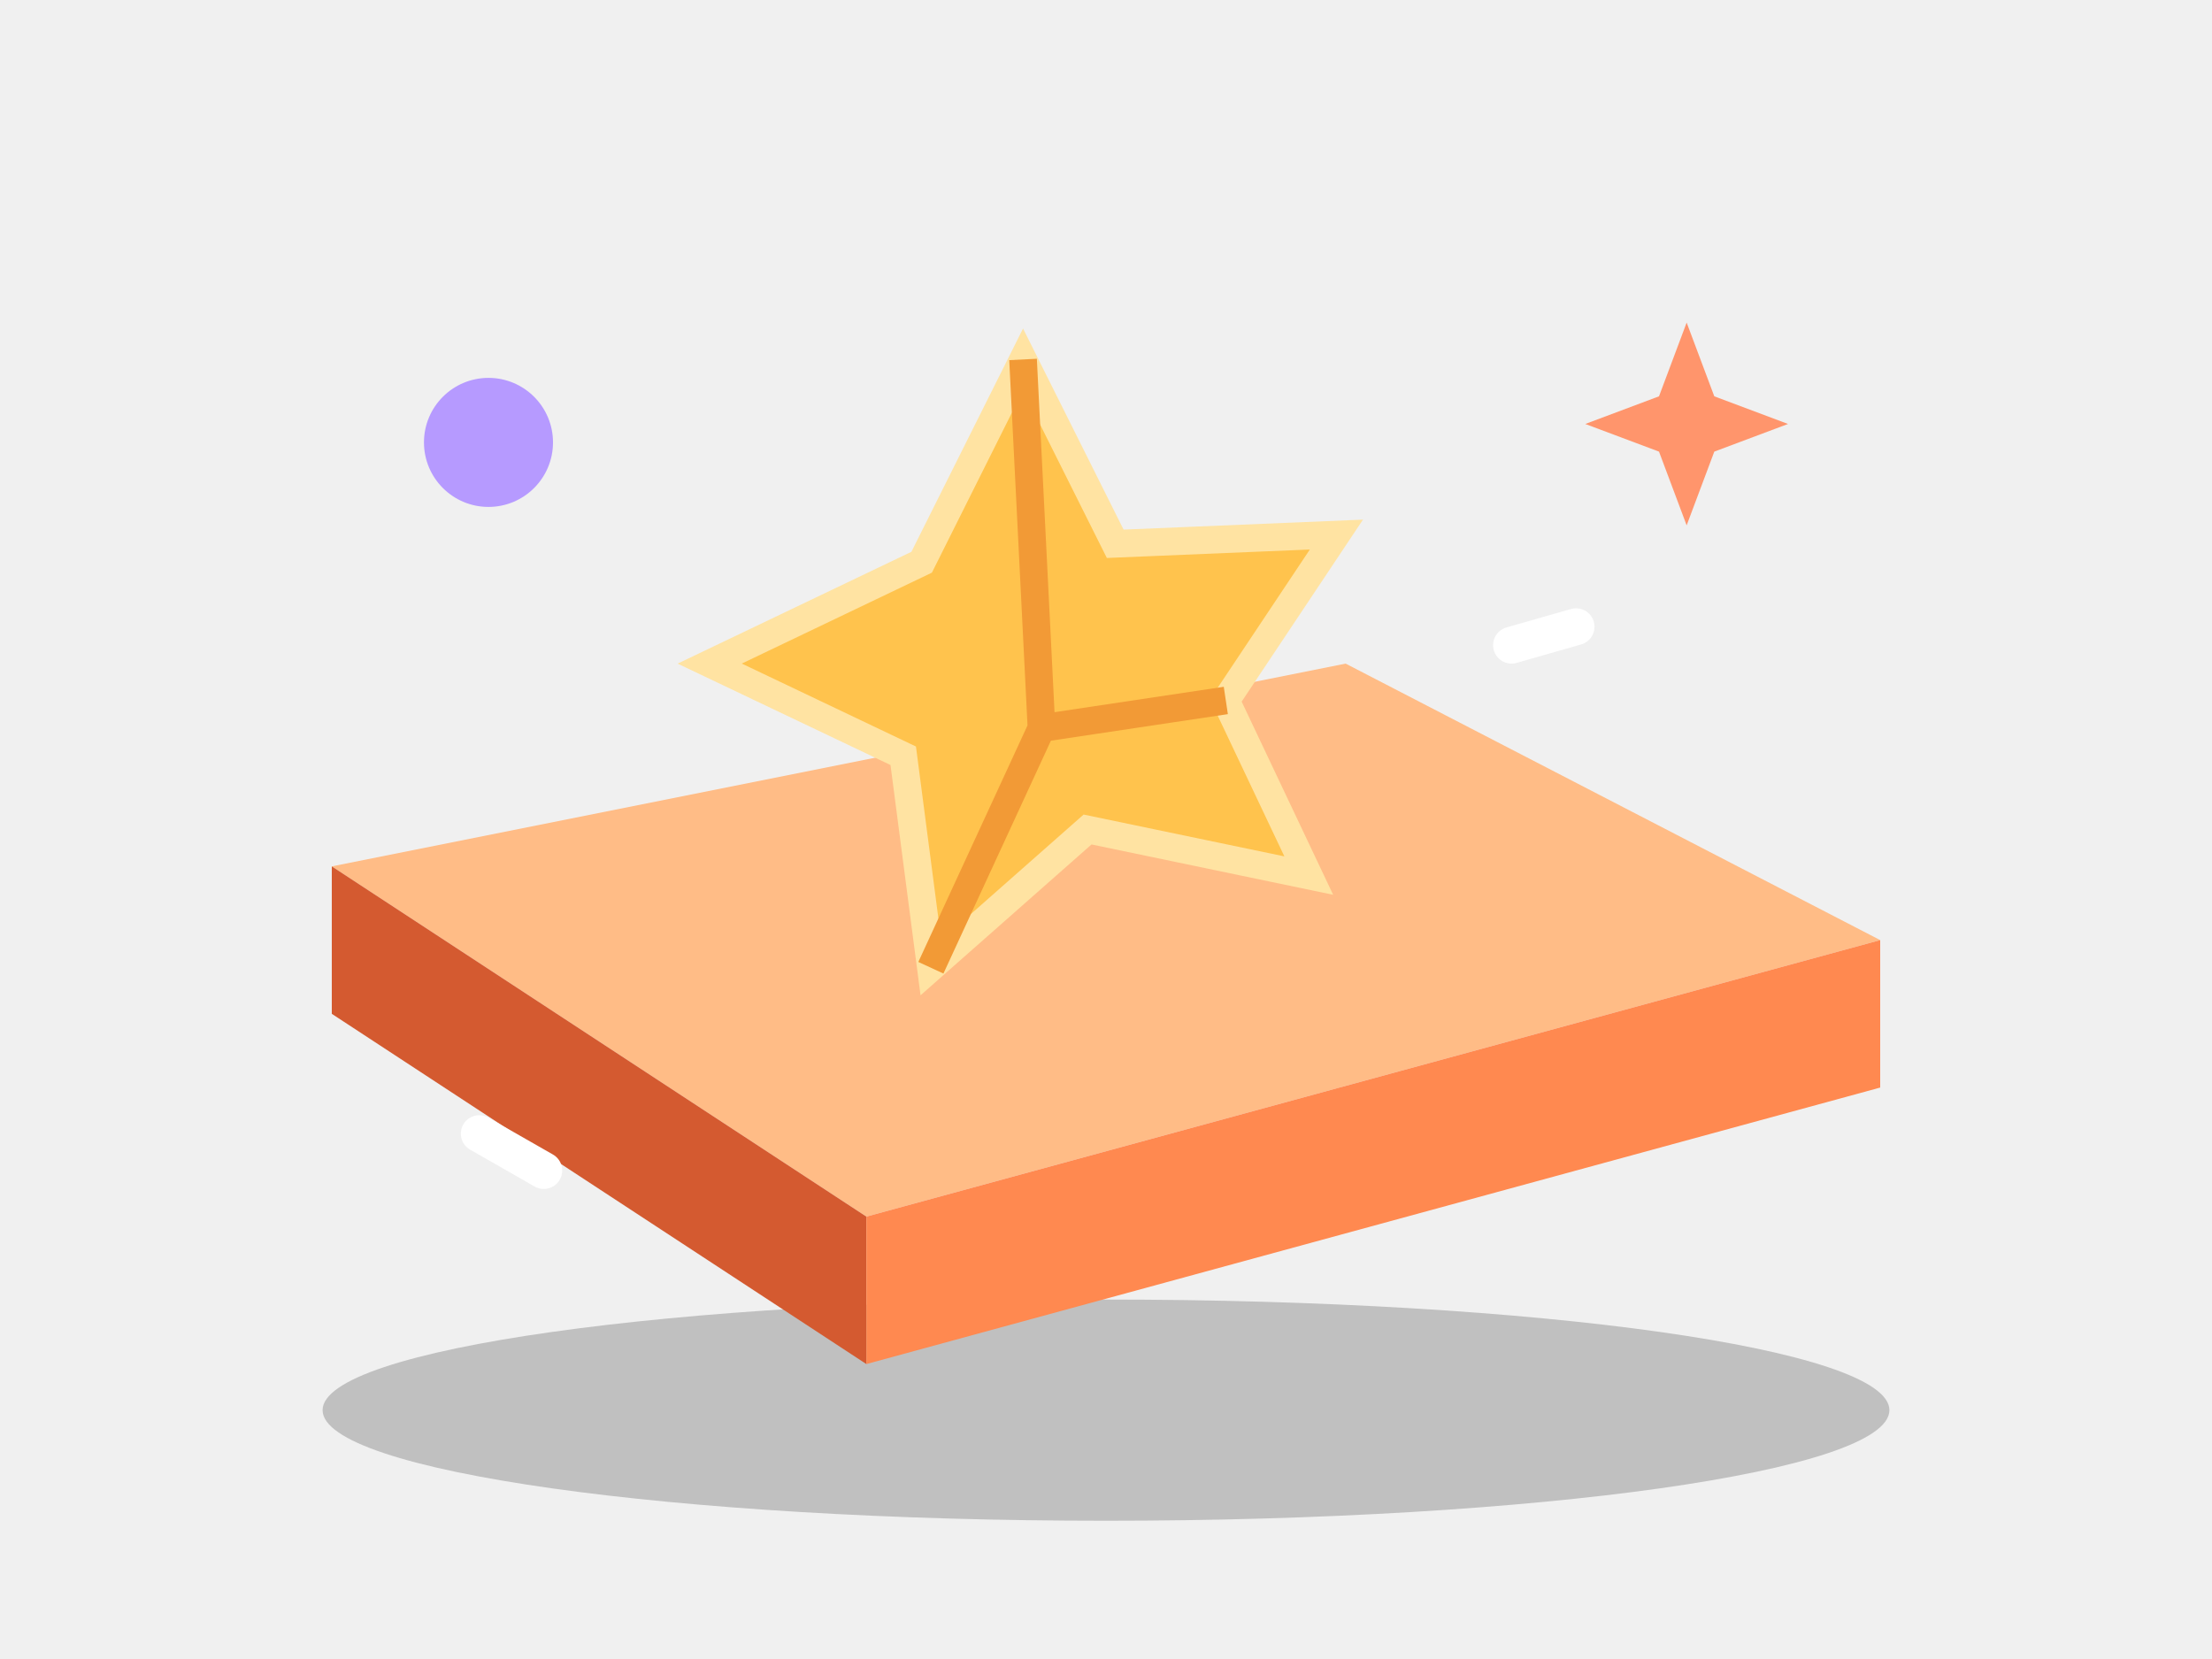
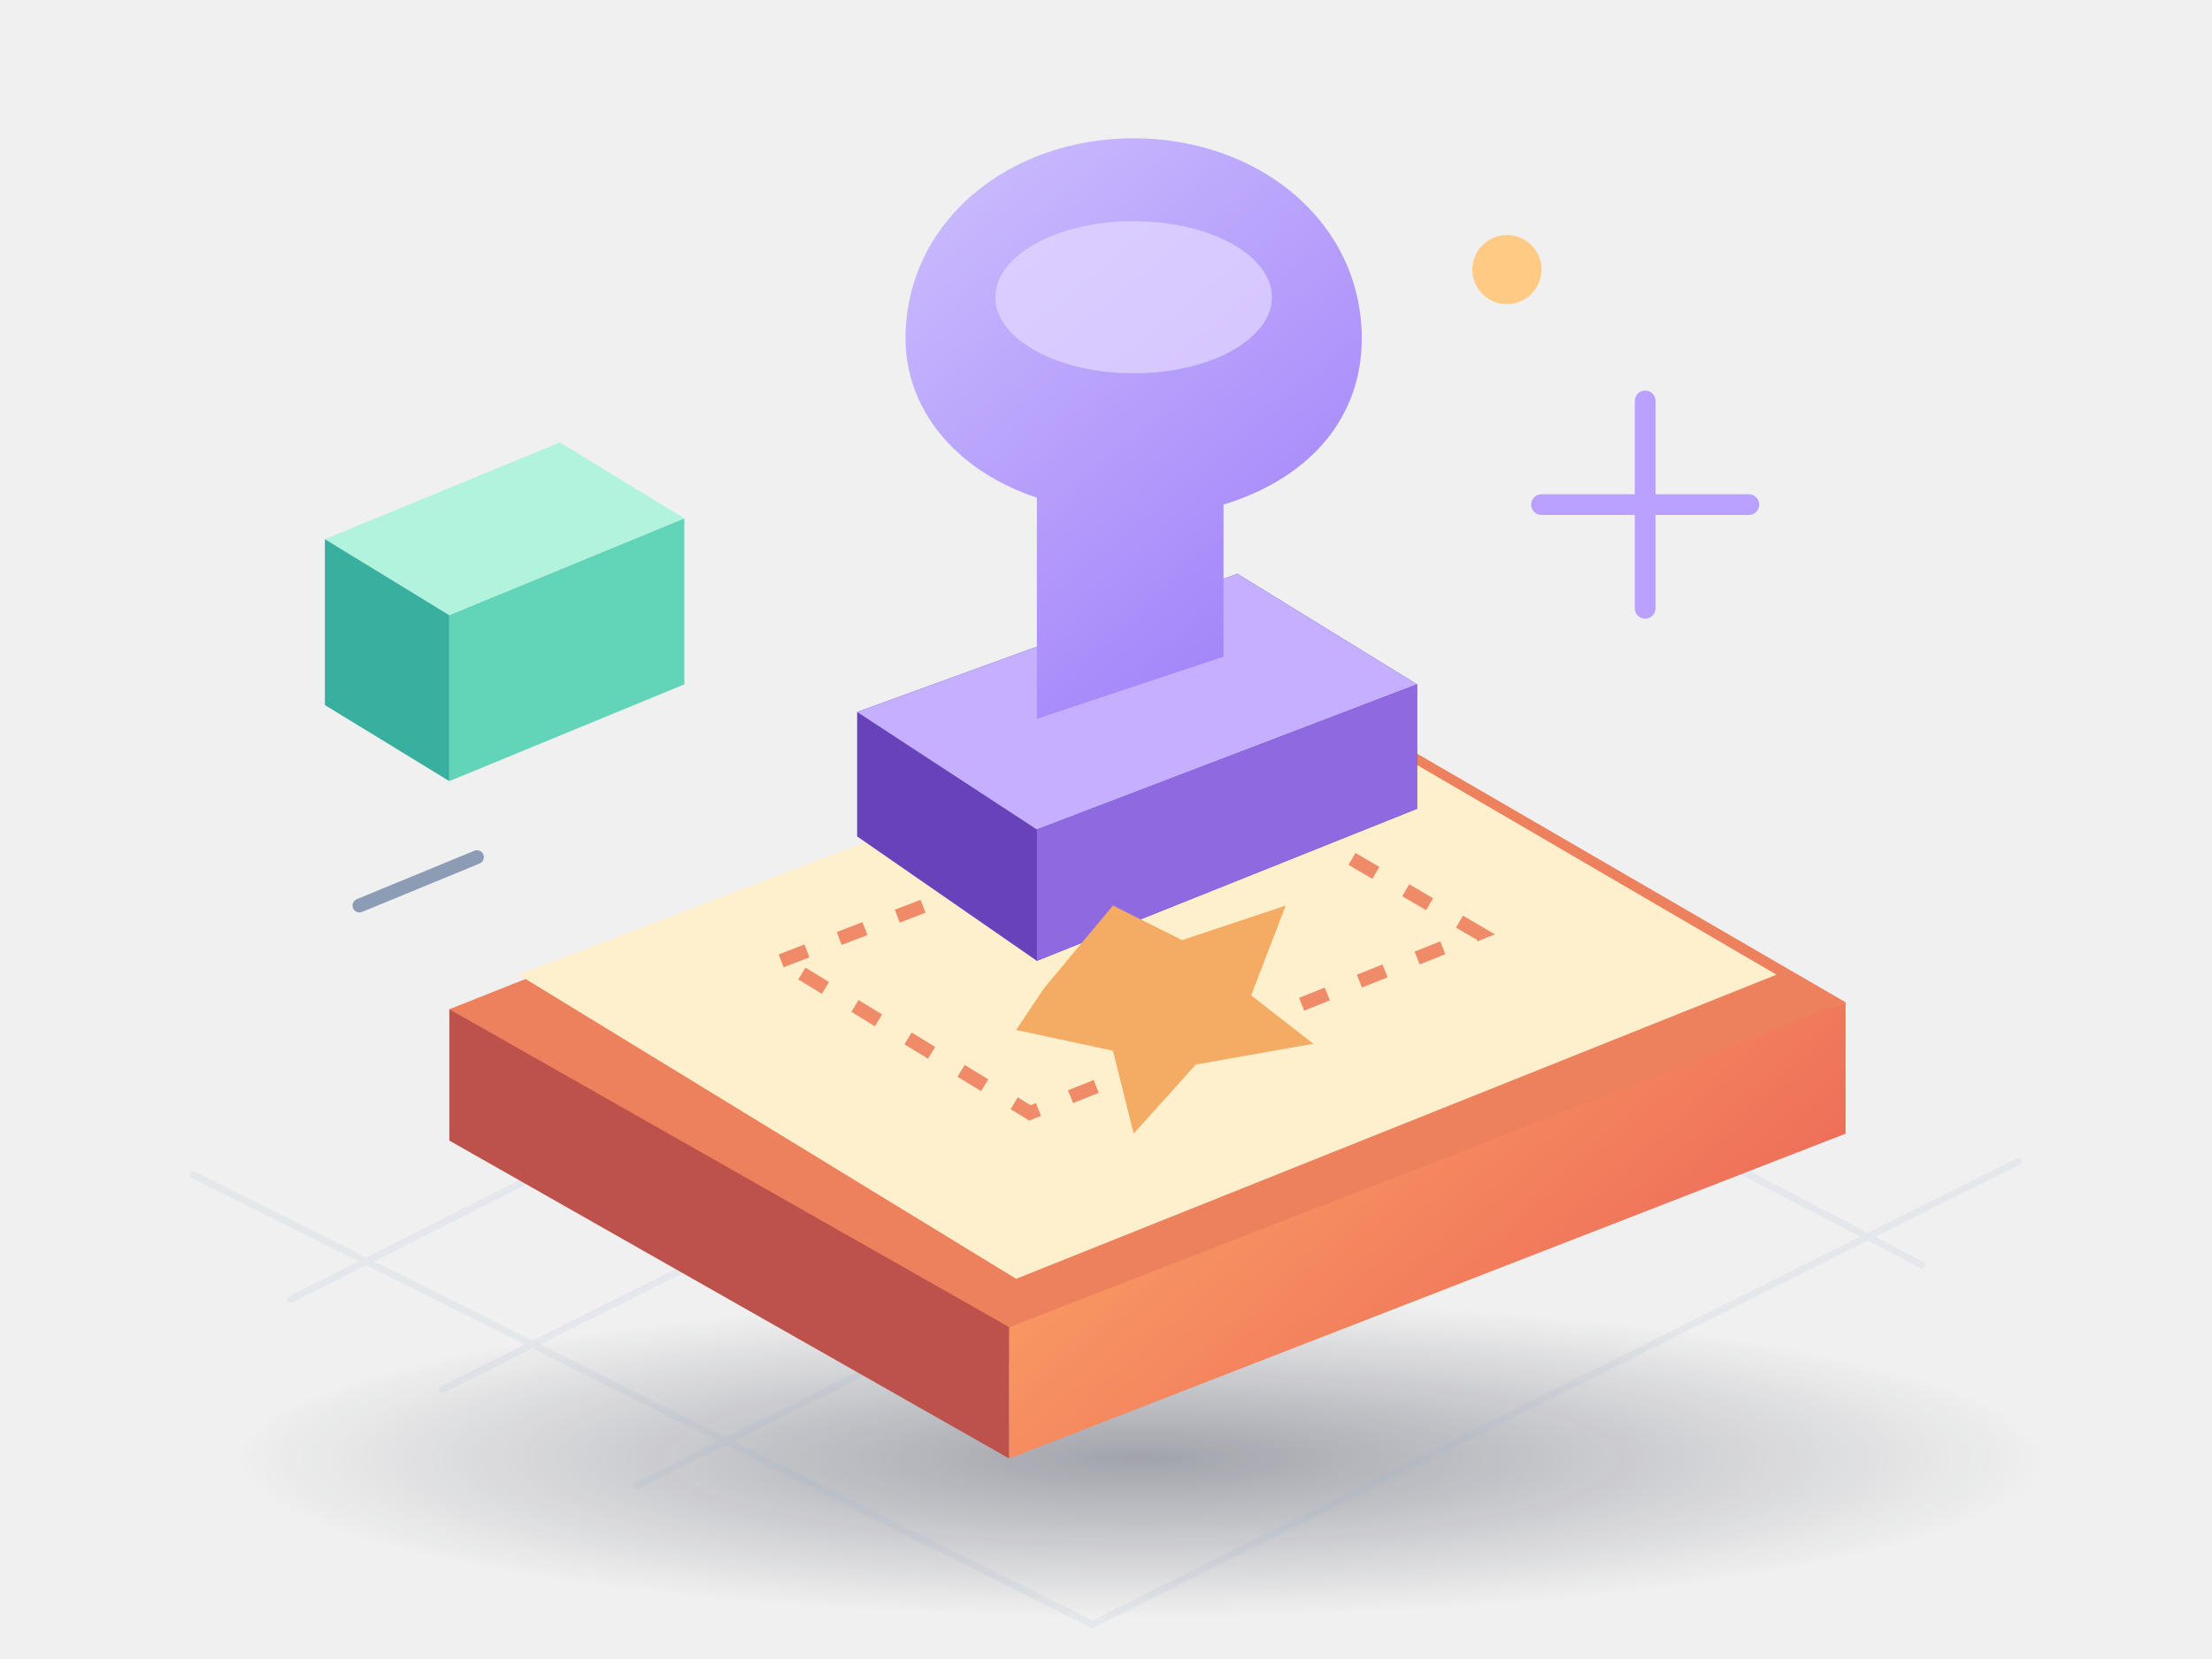
- <svg xmlns="http://www.w3.org/2000/svg" viewBox="0 0 240 180">
-   <ellipse cx="120" cy="153" rx="85" ry="12" fill="#000" opacity=".2" />
-   <path d="m36 94 110-22 58 30-110 30z" fill="#ffbc86" />
-   <path d="m36 94 58 38v16l-58-38z" fill="#d45a30" />
-   <path d="m94 132 110-30v16L94 148z" fill="#ff8950" />
-   <path d="m111 39 10 20 24-1-12 18 9 19-24-5-17 15-3-23-21-10 23-11z" fill="#ffc34d" stroke="#ffe3a2" stroke-width="3" />
-   <path d="m111 39 2 40 20-3m-20 3-12 26" fill="none" stroke="#f29a36" stroke-width="3" />
-   <circle cx="53" cy="48" r="7" fill="#b69aff" />
-   <path d="m183 35 3 8 8 3-8 3-3 8-3-8-8-3 8-3z" fill="#ff956c" />
-   <path d="m52 123 7 4m105-57 7-2" stroke="#fff" stroke-linecap="round" stroke-width="4" />
+ <svg xmlns="http://www.w3.org/2000/svg" viewBox="0 0 320 240" fill="none">
+   <defs>
+     <linearGradient id="violet" x1="80" y1="30" x2="230" y2="210" gradientUnits="userSpaceOnUse">
+       <stop stop-color="#DAD0FF" />
+       <stop offset=".45" stop-color="#A78BFA" />
+       <stop offset="1" stop-color="#6441C8" />
+     </linearGradient>
+     <linearGradient id="mint" x1="80" y1="30" x2="220" y2="210" gradientUnits="userSpaceOnUse">
+       <stop stop-color="#C4FFF0" />
+       <stop offset=".5" stop-color="#50DCC0" />
+       <stop offset="1" stop-color="#168D91" />
+     </linearGradient>
+     <linearGradient id="orange" x1="80" y1="50" x2="220" y2="210" gradientUnits="userSpaceOnUse">
+       <stop stop-color="#FFE7AD" />
+       <stop offset=".5" stop-color="#FFB368" />
+       <stop offset="1" stop-color="#EE6D59" />
+     </linearGradient>
+     <linearGradient id="ink" x1="90" y1="80" x2="220" y2="210" gradientUnits="userSpaceOnUse">
+       <stop stop-color="#526785" />
+       <stop offset="1" stop-color="#27374F" />
+     </linearGradient>
+     <radialGradient id="shadow">
+       <stop stop-color="#10152B" stop-opacity=".35" />
+       <stop offset="1" stop-color="#10152B" stop-opacity="0" />
+     </radialGradient>
+   </defs>
+   <ellipse cx="165" cy="211" rx="130" ry="23" fill="url(#shadow)" />
+   <path d="M28 170 158 235 292 168M42 188 167 125 278 183M64 201 190 138M92 215 218 152" stroke="#99ABC9" stroke-opacity=".13" stroke-linecap="round" />
+   <path d="m65 146 121-48 81 47-121 52z" fill="#ED805D" />
+   <path d="m65 146 81 46v19l-81-46z" fill="#BD514B" />
+   <path d="m146 192 121-47v19l-121 47z" fill="url(#orange)" />
+   <path d="m75 141 110-42 72 42-110 44z" fill="#FFF0CD" />
+   <path d="m113 139 65-25 36 21-65 26z" stroke="#F08B69" stroke-width="2" stroke-dasharray="4 5" />
+   <path d="M124 121v-18l55-20 26 16v18l-55 22z" fill="#6842BA" />
+   <path d="m124 103 55-20 26 16-55 21z" fill="#C4B0FF" />
+   <path d="m150 120 55-21v18l-55 22z" fill="#8E69DF" />
+   <path d="M150 104V72c-12-4-19-13-19-23 0-17 15-29 33-29s33 12 33 29c0 11-7 20-20 24v22z" fill="url(#violet)" />
+   <ellipse cx="164" cy="43" rx="20" ry="11" fill="#E8DDFF" opacity=".65" />
+   <path d="m151 143 10-12 10 5 15-5-5 13 9 7-17 3-9 10-3-12-14-3z" fill="#F4AC65" />
+   <path d="m47 78 34-14 18 11-34 14z" fill="#B2F3DE" />
+   <path d="m47 78 18 11v24l-18-11z" fill="#39AFA0" />
+   <path d="m65 89 34-14v24l-34 14z" fill="#62D4B7" />
+   <path d="M238 58v30m-15-15h30" stroke="#BBA1FF" stroke-width="3" stroke-linecap="round" />
+   <circle cx="218" cy="39" r="5" fill="#FFCA84" />
+   <path d="m52 131 17-7" stroke="#8D9CB5" stroke-width="2" stroke-linecap="round" />
</svg>
